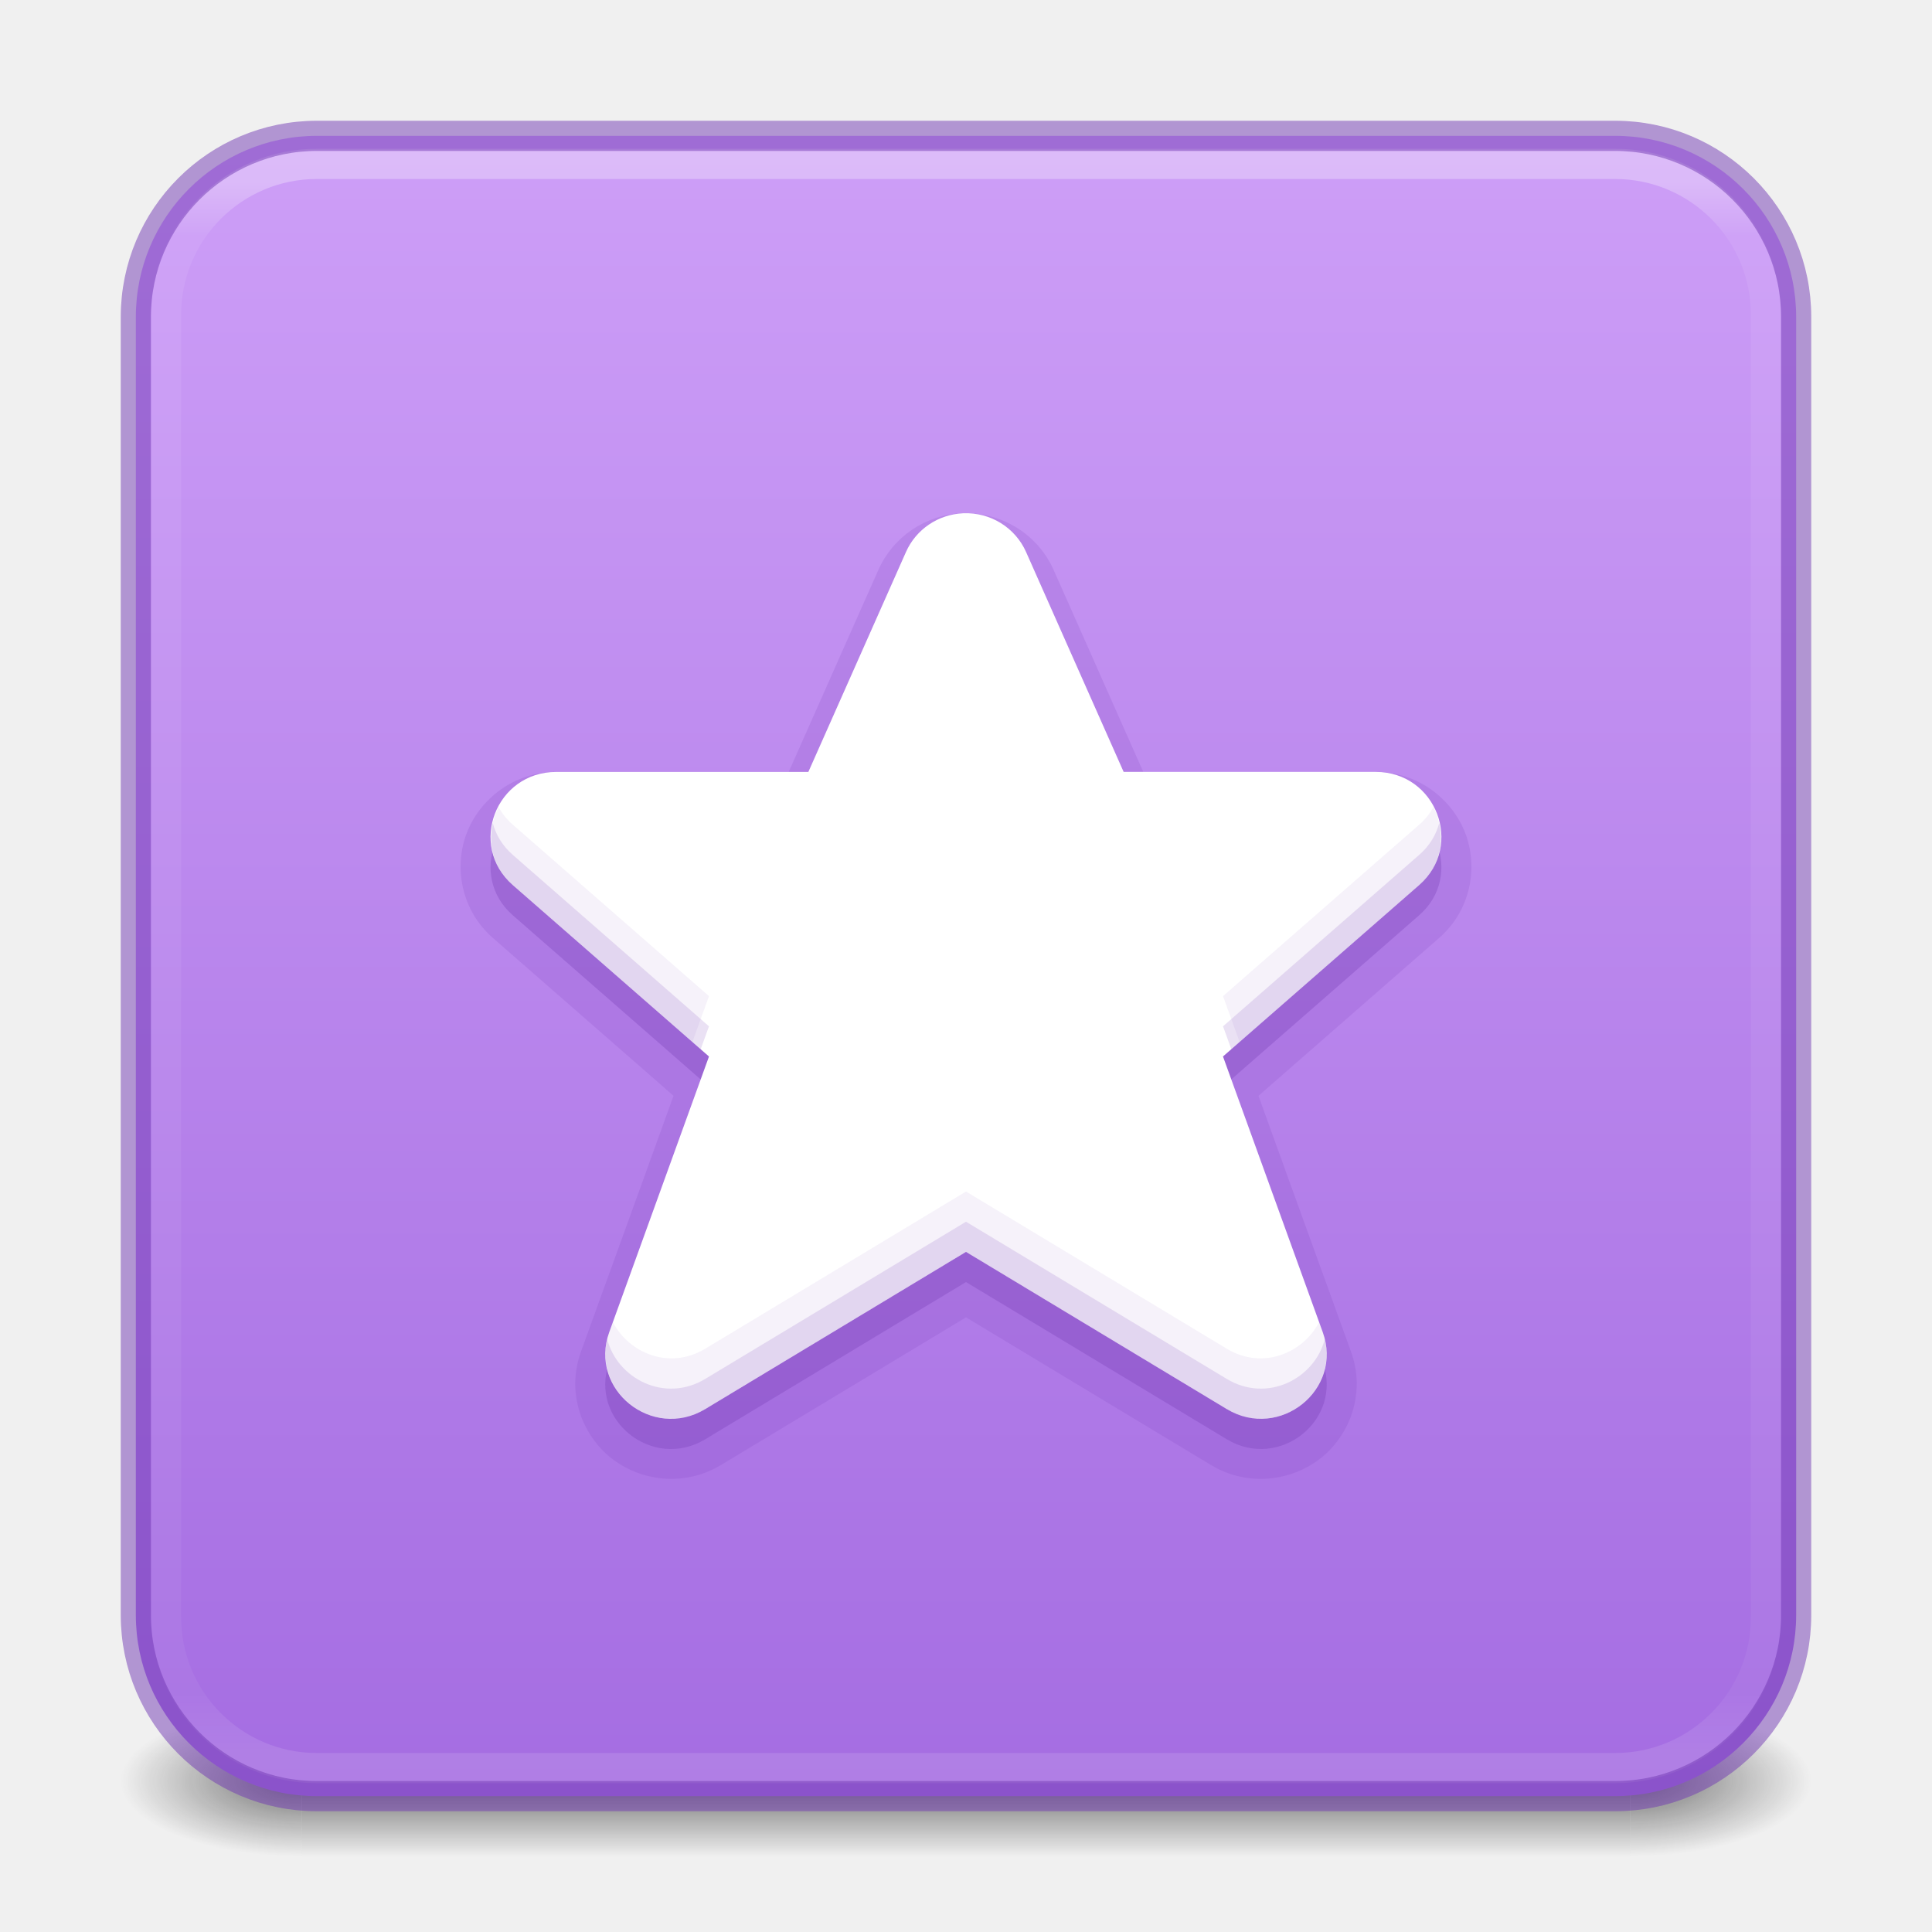
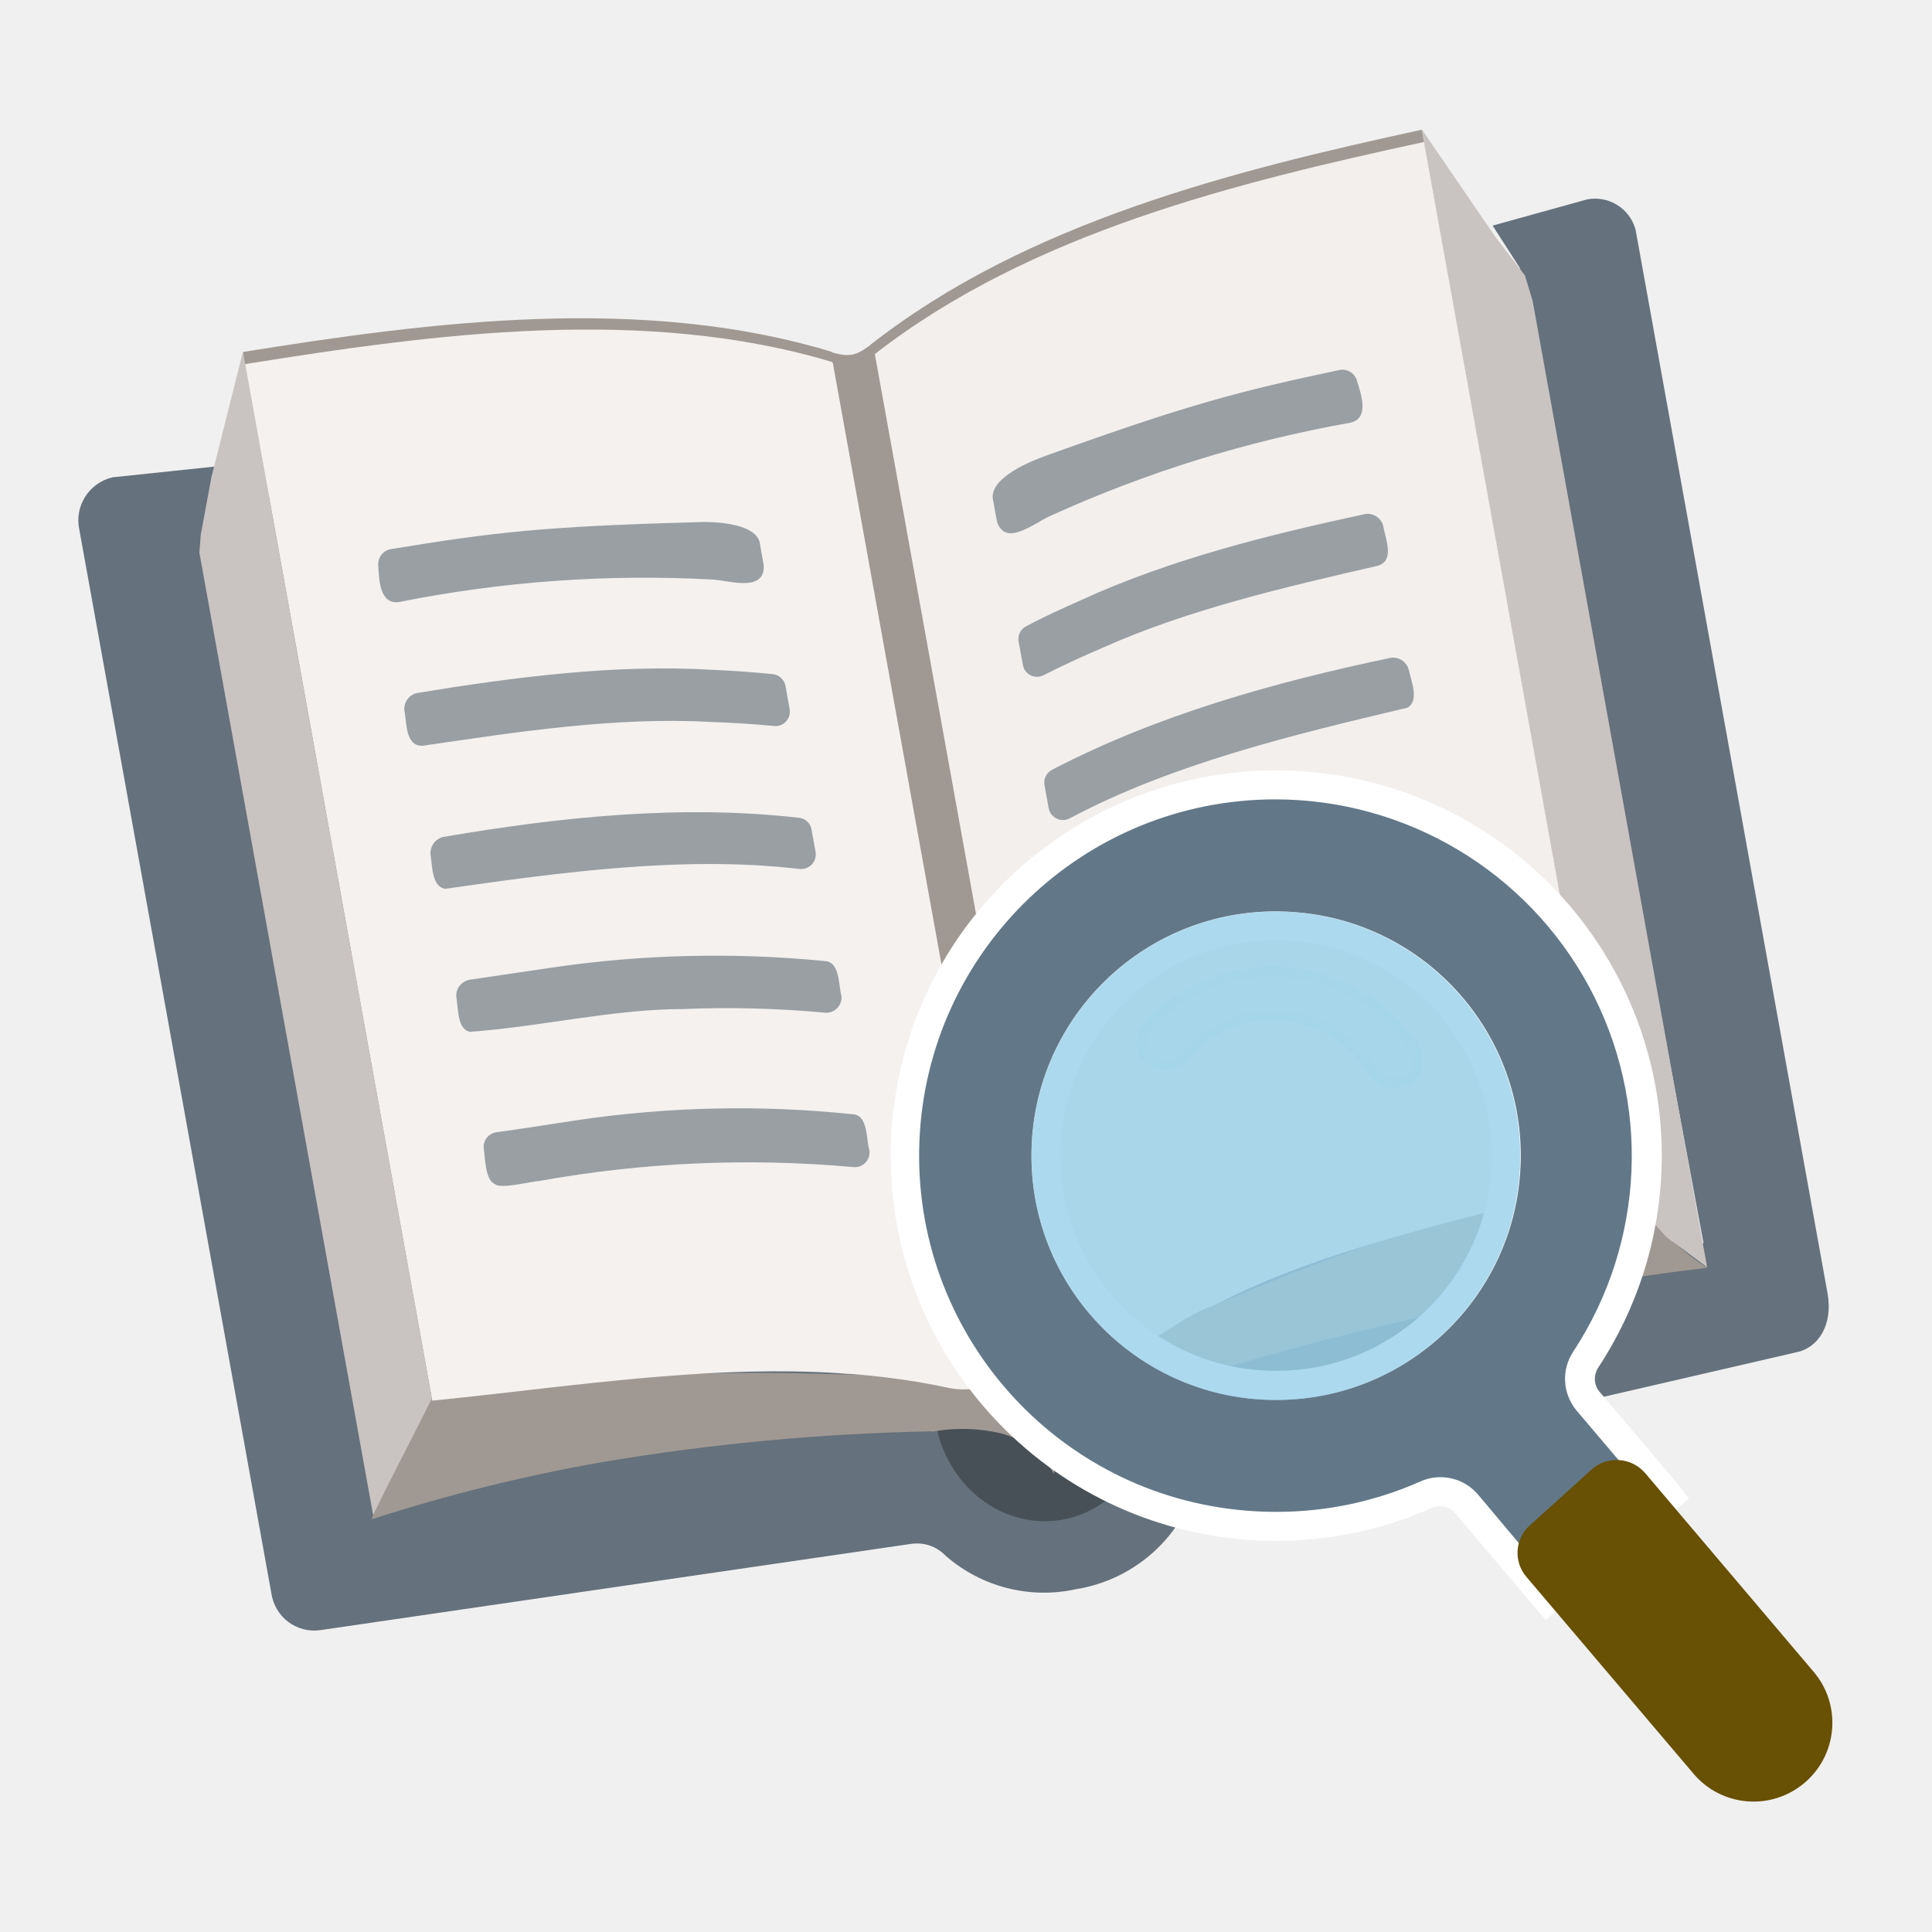
- <svg xmlns="http://www.w3.org/2000/svg" xmlns:xlink="http://www.w3.org/1999/xlink" version="1.1" id="svg4332" height="64px" width="64px">
-   <defs id="defs4334">
-     <linearGradient id="linearGradient909">
-       <stop id="stop901" style="stop-color:#cd9ef7;stop-opacity:1" offset="0" />
-       <stop id="stop907" style="stop-color:#a56de2;stop-opacity:1" offset="1" />
-     </linearGradient>
-     <linearGradient y2="42.092" x2="24" y1="5.909" x1="24" gradientTransform="matrix(1.432432,0,0,1.436283,-2.378375,-2.470783)" gradientUnits="userSpaceOnUse" id="linearGradient3904" xlink:href="#linearGradient4270" />
-     <linearGradient id="linearGradient4270">
-       <stop id="stop4272" style="stop-color:#ffffff;stop-opacity:1" offset="0" />
-       <stop id="stop4274" style="stop-color:#ffffff;stop-opacity:0.235" offset="0.035" />
-       <stop id="stop4276" style="stop-color:#ffffff;stop-opacity:0.157" offset="0.962" />
-       <stop id="stop4278" style="stop-color:#ffffff;stop-opacity:0.392" offset="1" />
-     </linearGradient>
-     <linearGradient id="linearGradient3688-166-749-654">
-       <stop offset="0" style="stop-color:#181818;stop-opacity:1" id="stop3088" />
-       <stop offset="1" style="stop-color:#181818;stop-opacity:0" id="stop3090" />
-     </linearGradient>
-     <linearGradient id="linearGradient3702-501-757-795">
-       <stop offset="0" style="stop-color:#181818;stop-opacity:0" id="stop3100" />
-       <stop offset="0.5" style="stop-color:#181818;stop-opacity:1" id="stop3102" />
-       <stop offset="1" style="stop-color:#181818;stop-opacity:0" id="stop3104" />
-     </linearGradient>
-     <radialGradient cx="4.993" cy="43.5" r="2.5" fx="4.993" fy="43.5" id="radialGradient3337-2-2" xlink:href="#linearGradient3688-166-749-654" gradientUnits="userSpaceOnUse" gradientTransform="matrix(2.404541,0,0,1,41.98575,15.5)" />
-     <radialGradient cx="4.993" cy="43.5" r="2.5" fx="4.993" fy="43.5" id="radialGradient3339-1-4" xlink:href="#linearGradient3688-166-749-654" gradientUnits="userSpaceOnUse" gradientTransform="matrix(2.404541,0,0,1,-22.01424,-102.5)" />
-     <linearGradient x1="25.058" y1="47.028" x2="25.058" y2="39.999" id="linearGradient6394" xlink:href="#linearGradient3702-501-757-795" gradientUnits="userSpaceOnUse" gradientTransform="matrix(1.571429,0,0,0.7142857,-5.714285,27.92857)" />
-     <linearGradient xlink:href="#linearGradient909" id="linearGradient899" x1="31.781" y1="4.927" x2="31.781" y2="59.148" gradientUnits="userSpaceOnUse" />
+ <svg xmlns="http://www.w3.org/2000/svg" xmlns:xlink="http://www.w3.org/1999/xlink" width="64px" height="64px" viewBox="0 0 64 64" version="1.1">
+   <defs>
+     <filter id="alpha" filterUnits="objectBoundingBox" x="0%" y="0%" width="100%" height="100%">
+       <feColorMatrix type="matrix" in="SourceGraphic" values="0 0 0 0 1 0 0 0 0 1 0 0 0 0 1 0 0 0 1 0" />
+     </filter>
+     <mask id="mask0">
+       <g filter="url(#alpha)">
+         <rect x="0" y="0" width="64" height="64" style="fill:rgb(0%,0%,0%);fill-opacity:0.902;stroke:none;" />
+       </g>
+     </mask>
+     <clipPath id="clip1">
+       <rect x="0" y="0" width="64" height="64" />
+     </clipPath>
+     <g id="surface5" clip-path="url(#clip1)">
+       <path style="fill-rule:nonzero;fill:rgb(88.627%,92.157%,92.941%);fill-opacity:1;stroke-width:1;stroke-linecap:butt;stroke-linejoin:miter;stroke:rgb(85.49%,91.373%,92.941%);stroke-opacity:1;stroke-miterlimit:10;" d="M 144.141 112.146 C 143.286 112.085 142.505 111.609 142.065 110.864 C 141.65 110.12 141.138 109.424 140.552 108.801 C 136.292 104.443 129.468 103.882 124.548 107.483 C 123.865 108.008 123.242 108.606 122.705 109.277 C 121.814 110.291 120.312 110.498 119.189 109.766 C 118.652 109.448 118.286 108.911 118.164 108.301 C 118.054 107.703 118.213 107.068 118.591 106.58 C 119.373 105.615 120.264 104.736 121.265 103.992 C 128.357 98.804 138.196 99.609 144.336 105.896 C 145.203 106.799 145.935 107.812 146.545 108.899 C 146.838 109.436 146.875 110.083 146.655 110.645 C 146.448 111.218 145.996 111.682 145.435 111.902 C 145.032 112.085 144.58 112.17 144.141 112.146 Z M 144.141 112.146 " transform="matrix(0.32,0,0,0.32,0,0)" />
+     </g>
+     <mask id="mask1">
+       <g filter="url(#alpha)">
+         <rect x="0" y="0" width="64" height="64" style="fill:rgb(0%,0%,0%);fill-opacity:0.8;stroke:none;" />
+       </g>
+     </mask>
+     <clipPath id="clip2">
+       <rect x="0" y="0" width="64" height="64" />
+     </clipPath>
+     <g id="surface8" clip-path="url(#clip2)">
+       <path style=" stroke:none;fill-rule:nonzero;fill:rgb(59.216%,81.176%,90.98%);fill-opacity:1;" d="M 50.359 38.289 C 50.359 42.758 46.734 46.379 42.266 46.379 C 37.797 46.379 34.172 42.758 34.172 38.289 C 34.172 33.82 37.797 30.195 42.266 30.195 C 46.734 30.195 50.359 33.82 50.359 38.289 Z M 50.359 38.289 " />
+     </g>
  </defs>
-   <g id="g866">
-     <rect style="opacity:0.6;fill:url(#radialGradient3337-2-2);fill-opacity:1;stroke:none;stroke-width:1.062" id="rect2801-5-5-7-9" y="56.5" x="54" height="5" width="6" />
-     <rect style="opacity:0.6;fill:url(#radialGradient3339-1-4);fill-opacity:1;stroke:none;stroke-width:1.062" id="rect3696-3-0-3-7" transform="scale(-1)" y="-61.5" x="-10" height="5" width="6" />
-     <rect style="opacity:0.6;fill:url(#linearGradient6394);fill-opacity:1;stroke:none;stroke-width:1.062" id="rect3700-5-6-8-4" y="56.5" x="10" height="5" width="44" />
+   <g id="surface1">
+     <path style=" stroke:none;fill-rule:nonzero;fill:rgb(30.98%,26.275%,21.961%);fill-opacity:1;" d="M 34.922 48.805 C 34.535 48.141 33.895 47.656 33.145 47.469 C 32.445 47.305 31.723 47.281 31.016 47.395 C 31.406 49.508 33.293 50.914 35.238 50.562 C 37.184 50.211 38.438 48.18 38.078 46.062 C 37.375 46.219 36.707 46.504 36.113 46.91 C 35.477 47.355 35.047 48.039 34.922 48.805 Z M 34.922 48.805 " />
+     <path style=" stroke:none;fill-rule:nonzero;fill:rgb(29.804%,3.137%,3.137%);fill-opacity:1;" d="M 34.547 46.723 L 34.543 46.723 L 34.609 47.07 Z M 34.547 46.723 " />
+     <path style=" stroke:none;fill-rule:nonzero;fill:rgb(39.608%,44.314%,48.627%);fill-opacity:1;" d="M 7.098 15.457 L 3.727 15.812 C 2.945 15.996 2.457 16.77 2.629 17.551 L 8.988 52.773 C 9.043 53.152 9.242 53.496 9.547 53.727 C 9.852 53.953 10.234 54.055 10.613 54 L 30.168 51.145 C 30.594 51.078 31.027 51.223 31.324 51.535 C 32.508 52.57 34.109 52.98 35.641 52.645 C 37.199 52.395 38.547 51.43 39.281 50.035 C 39.457 49.633 39.816 49.34 40.242 49.246 L 59.484 44.801 C 60.238 44.66 60.727 43.883 60.539 42.84 L 54.18 7.605 C 53.988 6.906 53.293 6.469 52.578 6.605 L 49.445 7.473 L 50.344 8.871 L 50.539 9.512 L 56.434 41.191 " />
+     <path style=" stroke:none;fill-rule:nonzero;fill:rgb(27.843%,31.373%,33.725%);fill-opacity:1;" d="M 38.191 45.805 L 38.062 45.836 C 38.438 47.953 37.176 49.969 35.223 50.336 C 33.27 50.703 31.383 49.281 31 47.168 C 30.957 47.168 30.91 47.168 30.871 47.188 " />
+     <path style=" stroke:none;fill-rule:nonzero;fill:rgb(78.824%,76.471%,75.686%);fill-opacity:1;" d="M 12.363 50.203 L 14.309 46.34 L 8.047 11.656 L 7.004 15.805 L 6.652 17.703 L 6.605 18.309 Z M 12.363 50.203 " />
+     <path style=" stroke:none;fill-rule:nonzero;fill:rgb(62.745%,60%,57.647%);fill-opacity:1;" d="M 34.488 46.398 L 34.363 45.73 C 34.406 45.945 34.508 46.512 34.543 46.719 L 34.488 46.398 L 39.102 45.762 L 38.203 46.051 C 44.172 44.105 50.316 42.75 56.551 41.996 C 55.32 41.211 54.355 40.078 53.352 38.996 L 53.352 39.023 C 27.777 44.48 38.91 55.941 29.273 11.094 C 28.312 11.816 28.312 11.949 27.07 11.512 C 33.637 56.832 40.098 42.195 14.312 46.363 L 14.312 46.344 C 14.188 46.605 12.309 50.184 12.316 50.328 L 12.367 50.203 L 12.316 50.328 C 14.809 49.52 17.352 48.891 19.93 48.438 C 23.551 47.824 27.215 47.484 30.887 47.414 " />
+     <path style=" stroke:none;fill-rule:nonzero;fill:rgb(78.824%,76.471%,75.686%);fill-opacity:1;" d="M 50.773 9.98 L 50.516 9.125 L 49.539 7.852 L 47.102 4.289 L 47.098 4.293 L 53.363 38.98 L 55.211 40.988 L 56.551 41.98 " />
+     <path style=" stroke:none;fill-rule:nonzero;fill:rgb(62.745%,60%,57.647%);fill-opacity:1;" d="M 38.719 45.809 L 34.488 46.398 L 34.547 46.719 L 34.609 47.07 L 34.559 46.719 L 34.504 46.398 L 34.379 45.73 L 34.504 46.398 L 30.852 47.359 L 30.875 47.426 L 31.004 47.406 C 31.715 47.289 32.438 47.316 33.137 47.477 C 33.883 47.664 34.523 48.148 34.91 48.816 C 35.039 48.051 35.469 47.367 36.102 46.918 C 36.703 46.516 37.375 46.23 38.078 46.078 L 38.207 46.051 Z M 38.719 45.809 " />
+     <path style=" stroke:none;fill-rule:nonzero;fill:rgb(62.745%,60%,57.647%);fill-opacity:1;" d="M 53.363 38.98 L 47.098 4.297 C 40.875 5.648 34.008 7.359 28.84 11.418 L 28.906 11.418 L 34.695 43.477 C 35.469 47.281 38.41 43.797 40.176 43.258 C 44.09 41.176 49.152 40.277 53.367 39.016 Z M 53.363 38.98 " />
+     <path style=" stroke:none;fill-rule:nonzero;fill:rgb(94.902%,93.725%,92.941%);fill-opacity:1;" d="M 53.367 39.012 L 47.172 4.703 C 40.961 6.051 34.16 7.703 28.988 11.723 L 28.988 11.773 L 34.719 43.488 C 35.48 47.246 38.426 43.785 40.191 43.258 C 44.109 41.191 49.176 40.293 53.391 39.035 Z M 53.367 39.012 " />
+     <path style=" stroke:none;fill-rule:nonzero;fill:rgb(60%,62.353%,63.922%);fill-opacity:1;" d="M 44.727 14.004 C 41.289 14.613 37.941 15.656 34.766 17.102 C 34.27 17.32 33.316 18.133 33.027 17.285 L 32.883 16.488 C 32.844 15.801 34.148 15.273 34.664 15.09 C 39.391 13.391 41.027 12.965 44.367 12.258 C 44.629 12.203 44.887 12.363 44.953 12.621 C 45.094 13.074 45.371 13.863 44.727 14.004 Z M 44.727 14.004 " />
+     <path style=" stroke:none;fill-rule:nonzero;fill:rgb(60%,62.353%,63.922%);fill-opacity:1;" d="M 45.656 18.738 C 42.617 19.438 39.367 20.184 36.52 21.461 C 35.863 21.742 35.215 22.039 34.582 22.359 C 34.449 22.434 34.289 22.438 34.152 22.375 C 34.016 22.312 33.914 22.188 33.887 22.039 L 33.742 21.246 C 33.707 21.039 33.812 20.836 34 20.742 C 34.598 20.422 35.211 20.148 35.832 19.871 C 38.781 18.52 42.062 17.707 45.23 17.027 C 45.516 16.988 45.781 17.18 45.828 17.461 C 45.914 17.898 46.191 18.559 45.656 18.738 Z M 45.656 18.738 " />
+     <path style=" stroke:none;fill-rule:nonzero;fill:rgb(60%,62.353%,63.922%);fill-opacity:1;" d="M 46.617 23.445 C 42.852 24.336 38.848 25.297 35.441 27.105 C 35.309 27.18 35.148 27.184 35.012 27.121 C 34.875 27.059 34.773 26.934 34.742 26.789 L 34.598 25.996 C 34.566 25.793 34.672 25.59 34.859 25.496 C 38.344 23.68 42.238 22.594 46.078 21.789 C 46.363 21.754 46.621 21.945 46.676 22.223 C 46.762 22.594 47.016 23.23 46.617 23.445 Z M 46.617 23.445 " />
+     <path style=" stroke:none;fill-rule:nonzero;fill:rgb(60%,62.353%,63.922%);fill-opacity:1;" d="M 47.512 28.16 C 45.328 28.84 42.805 29.191 40.656 30.027 C 39.164 30.543 37.707 31.156 36.297 31.863 C 36.164 31.926 36.008 31.93 35.875 31.867 C 35.738 31.805 35.641 31.688 35.602 31.543 C 35.574 31.176 35.238 30.461 35.719 30.262 C 38.438 28.879 41.316 27.836 44.293 27.156 L 45.57 26.863 L 46.871 26.562 C 47.016 26.52 47.172 26.543 47.301 26.625 C 47.43 26.703 47.516 26.836 47.539 26.984 C 47.617 27.328 47.863 27.938 47.512 28.16 Z M 47.512 28.16 " />
+     <path style=" stroke:none;fill-rule:nonzero;fill:rgb(62.745%,60%,57.647%);fill-opacity:1;" d="M 27.566 11.66 C 21.328 9.758 14.336 10.648 8.047 11.66 L 14.312 46.352 L 14.312 46.371 C 18.691 46.016 23.734 45.012 28.117 45.531 C 29.957 45.379 33.922 47.566 33.316 43.738 " />
+     <path style=" stroke:none;fill-rule:nonzero;fill:rgb(95.686%,94.51%,93.725%);fill-opacity:1;" d="M 14.32 46.398 C 19.883 45.844 25.875 44.77 31.434 45.977 C 32.582 46.199 33.738 45.711 33.32 43.754 L 27.59 12.031 L 27.566 11.992 C 21.336 10.121 14.398 11.055 8.121 12.062 Z M 14.32 46.398 " />
+     <path style=" stroke:none;fill-rule:nonzero;fill:rgb(60%,62.353%,63.922%);fill-opacity:1;" d="M 13.227 19.941 C 16.645 19.258 20.133 19.008 23.613 19.199 C 24.152 19.227 25.328 19.633 25.301 18.738 L 25.16 17.938 C 24.953 17.301 23.559 17.266 23 17.301 C 17.996 17.438 16.316 17.637 12.945 18.191 C 12.684 18.238 12.5 18.48 12.531 18.746 C 12.559 19.199 12.574 20.043 13.227 19.941 Z M 13.227 19.941 " />
+     <path style=" stroke:none;fill-rule:nonzero;fill:rgb(60%,62.353%,63.922%);fill-opacity:1;" d="M 14.012 24.703 C 17.094 24.25 20.391 23.742 23.496 23.914 C 24.207 23.938 24.914 23.98 25.621 24.047 C 25.77 24.07 25.922 24.02 26.027 23.91 C 26.133 23.801 26.184 23.652 26.16 23.5 L 26.02 22.719 C 25.98 22.512 25.809 22.355 25.602 22.332 C 24.934 22.262 24.262 22.219 23.586 22.188 C 20.359 21.996 17.012 22.434 13.812 22.957 C 13.523 23.023 13.344 23.309 13.406 23.598 C 13.477 24 13.441 24.734 14.012 24.703 Z M 14.012 24.703 " />
+     <path style=" stroke:none;fill-rule:nonzero;fill:rgb(60%,62.353%,63.922%);fill-opacity:1;" d="M 14.758 29.441 C 18.598 28.895 22.664 28.336 26.477 28.785 C 26.625 28.801 26.777 28.75 26.883 28.645 C 26.988 28.535 27.039 28.387 27.02 28.238 L 26.879 27.461 C 26.84 27.258 26.668 27.105 26.461 27.09 C 22.566 26.645 18.543 27.062 14.672 27.727 C 14.391 27.801 14.215 28.082 14.27 28.367 C 14.324 28.707 14.309 29.391 14.758 29.441 Z M 14.758 29.441 " />
+     <path style=" stroke:none;fill-rule:nonzero;fill:rgb(60%,62.353%,63.922%);fill-opacity:1;" d="M 15.566 34.18 C 17.848 34.02 20.32 33.426 22.625 33.426 C 24.195 33.359 25.77 33.402 27.336 33.547 C 27.48 33.559 27.629 33.504 27.73 33.398 C 27.836 33.293 27.887 33.148 27.875 33 C 27.773 32.648 27.836 31.859 27.316 31.836 C 24.285 31.539 21.23 31.613 18.223 32.062 L 16.918 32.254 L 15.602 32.449 C 15.449 32.465 15.312 32.543 15.219 32.664 C 15.129 32.785 15.094 32.938 15.125 33.09 C 15.18 33.441 15.16 34.102 15.566 34.18 Z M 15.566 34.18 " />
+     <path style=" stroke:none;fill-rule:nonzero;fill:rgb(60%,62.353%,63.922%);fill-opacity:1;" d="M 16.402 39.227 C 16.586 39.402 17.641 39.125 17.867 39.121 C 21.297 38.504 24.789 38.348 28.258 38.66 C 28.41 38.68 28.562 38.625 28.668 38.516 C 28.773 38.406 28.82 38.254 28.801 38.105 C 28.684 37.758 28.77 36.926 28.238 36.91 C 25.207 36.594 22.148 36.66 19.137 37.105 C 18.496 37.203 17.066 37.426 16.441 37.508 C 16.172 37.547 15.988 37.797 16.027 38.062 C 16.07 38.371 16.078 39.109 16.402 39.227 Z M 16.402 39.227 " />
+     <use xlink:href="#surface5" mask="url(#mask0)" />
+     <path style=" stroke:none;fill-rule:nonzero;fill:rgb(38.431%,47.059%,53.725%);fill-opacity:1;" d="M 48.586 49.816 C 48.258 49.426 47.715 49.293 47.246 49.496 C 45.68 50.199 43.984 50.559 42.27 50.559 C 41.934 50.559 41.586 50.559 41.25 50.52 C 35.746 50.055 31.23 45.973 30.219 40.543 C 29.207 35.113 31.949 29.676 36.914 27.258 C 41.883 24.844 47.852 26.047 51.496 30.195 C 55.141 34.344 55.566 40.418 52.531 45.035 C 52.246 45.457 52.277 46.023 52.609 46.414 L 55.285 49.578 L 51.27 52.98 Z M 42.258 30.672 C 38.113 30.68 34.734 34 34.656 38.145 C 34.578 42.285 37.828 45.73 41.969 45.898 C 46.109 46.062 49.621 42.887 49.875 38.754 C 50.125 34.617 47.027 31.039 42.895 30.699 C 42.68 30.68 42.469 30.672 42.258 30.672 Z M 42.258 30.672 " />
+     <path style=" stroke:none;fill-rule:nonzero;fill:rgb(100%,100%,100%);fill-opacity:1;" d="M 42.238 26.48 C 46.582 26.48 50.574 28.859 52.637 32.68 C 54.699 36.5 54.5 41.145 52.117 44.773 C 51.715 45.375 51.762 46.172 52.227 46.727 L 54.598 49.523 L 51.312 52.309 L 48.961 49.508 C 48.492 48.957 47.715 48.781 47.055 49.074 C 45.551 49.742 43.922 50.086 42.273 50.082 C 41.949 50.082 41.621 50.07 41.297 50.043 C 34.98 49.535 30.199 44.129 30.457 37.801 C 30.715 31.473 35.922 26.477 42.258 26.48 M 42.273 46.371 C 46.617 46.379 50.195 42.953 50.371 38.613 C 50.547 34.27 47.262 30.562 42.93 30.219 C 42.707 30.199 42.484 30.191 42.258 30.191 C 37.793 30.191 34.168 33.812 34.168 38.281 C 34.168 42.75 37.793 46.371 42.258 46.371 M 42.238 25.52 C 35.406 25.535 29.797 30.934 29.516 37.762 C 29.238 44.59 34.391 50.426 41.199 51 C 41.547 51.031 41.902 51.043 42.258 51.043 C 44.039 51.047 45.801 50.676 47.426 49.953 C 47.699 49.832 48.016 49.902 48.207 50.129 L 50.578 52.93 L 51.199 53.66 L 51.934 53.039 L 55.219 50.258 L 55.953 49.637 L 55.359 48.902 L 52.988 46.105 C 52.797 45.879 52.781 45.551 52.945 45.301 C 55.531 41.375 55.75 36.344 53.512 32.207 C 51.273 28.074 46.941 25.504 42.238 25.52 Z M 42.258 45.41 C 38.32 45.41 35.125 42.219 35.125 38.281 C 35.125 34.344 38.32 31.152 42.258 31.152 C 42.453 31.152 42.652 31.152 42.852 31.176 C 46.672 31.477 49.566 34.746 49.41 38.574 C 49.254 42.402 46.102 45.422 42.27 45.41 Z M 42.258 45.41 " />
+     <path style=" stroke:none;fill-rule:nonzero;fill:rgb(40.784%,31.373%,1.569%);fill-opacity:1;" d="M 59.777 59.059 C 59.25 59.508 58.566 59.727 57.875 59.672 C 57.184 59.613 56.543 59.285 56.098 58.754 L 50.559 52.23 C 50.133 51.727 50.184 50.977 50.672 50.535 L 52.719 48.684 C 52.969 48.457 53.297 48.344 53.633 48.367 C 53.973 48.387 54.285 48.547 54.504 48.805 L 60.078 55.379 C 61.012 56.477 60.879 58.125 59.777 59.059 Z M 59.777 59.059 " />
+     <use xlink:href="#surface8" mask="url(#mask1)" />
  </g>
-   <rect width="55" height="55" rx="6" ry="6" x="4.5" y="4.5" id="rect5505-21-3-8-5-2-9" style="color:#000000;display:inline;overflow:visible;visibility:visible;fill:url(#linearGradient899);fill-opacity:1;fill-rule:nonzero;stroke:none;stroke-width:1;marker:none;enable-background:accumulate" />
-   <path style="color:#000000;font-style:normal;font-variant:normal;font-weight:normal;font-stretch:normal;font-size:medium;line-height:normal;font-family:sans-serif;font-variant-ligatures:normal;font-variant-position:normal;font-variant-caps:normal;font-variant-numeric:normal;font-variant-alternates:normal;font-variant-east-asian:normal;font-feature-settings:normal;font-variation-settings:normal;text-indent:0;text-align:start;text-decoration:none;text-decoration-line:none;text-decoration-style:solid;text-decoration-color:#000000;letter-spacing:normal;word-spacing:normal;text-transform:none;writing-mode:lr-tb;direction:ltr;text-orientation:mixed;dominant-baseline:auto;baseline-shift:baseline;text-anchor:start;white-space:normal;shape-padding:0;shape-margin:0;inline-size:0;clip-rule:nonzero;display:inline;overflow:visible;visibility:visible;opacity:0.15;isolation:auto;mix-blend-mode:normal;color-interpolation:sRGB;color-interpolation-filters:linearRGB;solid-color:#000000;solid-opacity:1;vector-effect:none;fill:#7239b3;fill-opacity:1;fill-rule:nonzero;stroke:none;stroke-width:2;stroke-linecap:butt;stroke-linejoin:miter;stroke-miterlimit:4;stroke-dasharray:none;stroke-dashoffset:0;stroke-opacity:1;marker:none;color-rendering:auto;image-rendering:auto;shape-rendering:auto;text-rendering:auto;enable-background:accumulate;stop-color:#000000;stop-opacity:1" d="m 31.869,17.002 c -1.205,0.05 -2.286,0.777 -2.773,1.879 l -2.969,6.689 h -7.703 c -1.404,0.002 -2.529,0.901 -2.961,2.023 -0.432,1.122 -0.195,2.547 0.859,3.473 l 0.002,0.002 5.988,5.232 -3.072,8.49 v 0.002 c -0.485,1.348 0.038,2.733 0.992,3.498 0.954,0.765 2.411,0.984 3.641,0.246 h 0.002 L 32,43.639 l 8.125,4.898 h 0.002 c 1.23,0.738 2.686,0.519 3.641,-0.246 0.954,-0.765 1.477,-2.15 0.992,-3.498 v -0.002 l -3.072,-8.49 5.988,-5.232 0.002,-0.002 c 1.055,-0.926 1.292,-2.35 0.859,-3.473 -0.432,-1.122 -1.557,-2.022 -2.961,-2.023 h -7.703 l -2.969,-6.689 c -0.525,-1.187 -1.735,-1.93 -3.033,-1.879 z" id="path923" />
-   <rect style="opacity:0.3;fill:none;stroke:url(#linearGradient3904);stroke-width:1;stroke-linecap:round;stroke-linejoin:round;stroke-miterlimit:4;stroke-dasharray:none;stroke-dashoffset:0;stroke-opacity:1" id="rect6741" y="5.429" x="5.5" ry="5" rx="5" height="53.142" width="53" />
-   <rect style="color:#000000;display:inline;overflow:visible;visibility:visible;opacity:0.5;fill:none;stroke:#7239b3;stroke-width:1;stroke-linecap:round;stroke-linejoin:round;stroke-miterlimit:4;stroke-dasharray:none;stroke-dashoffset:0;stroke-opacity:1;marker:none;enable-background:accumulate" id="rect5505-21-9" y="4.5" x="4.5" ry="6" rx="6" height="55" width="55" />
-   <path id="path917" class="warning" d="m 31.911,18.002 c -0.83,0.035 -1.568,0.533 -1.9,1.285 l -3.233,7.284 h -8.353 c -1.997,0.002 -2.934,2.436 -1.442,3.745 l 6.503,5.682 -3.305,9.134 c -0.684,1.901 1.43,3.596 3.177,2.548 L 32,42.47 l 8.641,5.209 c 1.747,1.048 3.861,-0.647 3.177,-2.548 l -3.305,-9.134 6.503,-5.682 c 1.491,-1.309 0.554,-3.743 -1.442,-3.745 H 37.222 L 33.99,19.286 C 33.631,18.476 32.806,17.966 31.911,18.002 Z" style="font-variation-settings:normal;vector-effect:none;fill:#7239b3;fill-opacity:1;stroke:none;stroke-width:1.5;stroke-linecap:butt;stroke-linejoin:miter;stroke-miterlimit:4;stroke-dasharray:none;stroke-dashoffset:0;stroke-opacity:1;marker:none;stop-color:#000000;opacity:0.3" />
-   <path id="path1047-9" class="warning" d="m 31.911,17.002 c -0.83,0.035 -1.568,0.533 -1.9,1.285 l -3.233,7.284 h -8.353 c -1.997,0.002 -2.934,2.436 -1.442,3.745 l 6.503,5.682 -3.305,9.134 c -0.684,1.901 1.43,3.596 3.177,2.548 L 32,41.47 l 8.641,5.209 c 1.747,1.048 3.861,-0.647 3.177,-2.548 l -3.305,-9.134 6.503,-5.682 c 1.491,-1.309 0.554,-3.743 -1.442,-3.745 H 37.222 L 33.99,18.286 C 33.631,17.476 32.806,16.966 31.911,17.002 Z" style="font-variation-settings:normal;vector-effect:none;fill:#ffffff;fill-opacity:1;stroke:none;stroke-width:1.5;stroke-linecap:butt;stroke-linejoin:miter;stroke-miterlimit:4;stroke-dasharray:none;stroke-dashoffset:0;stroke-opacity:1;marker:none;stop-color:#000000" />
-   <path id="path930" style="font-variation-settings:normal;vector-effect:none;fill:#7239b3;fill-opacity:1;stroke:none;stroke-width:1.5;stroke-linecap:butt;stroke-linejoin:miter;stroke-miterlimit:4;stroke-dasharray:none;stroke-dashoffset:0;stroke-opacity:1;marker:none;stop-color:#000000;opacity:0.07" d="M 16.516 26.738 C 16.095 27.547 16.163 28.595 16.982 29.314 L 22.936 34.518 L 23.486 32.998 L 16.982 27.314 C 16.783 27.139 16.631 26.945 16.516 26.738 z M 47.484 26.738 C 47.369 26.945 47.217 27.139 47.018 27.314 L 40.514 32.998 L 41.064 34.518 L 47.018 29.314 C 47.837 28.595 47.905 27.547 47.484 26.738 z M 32 39.471 L 23.359 44.68 C 22.172 45.392 20.835 44.825 20.303 43.799 L 20.182 44.131 C 19.498 46.032 21.612 47.728 23.359 46.68 L 32 41.471 L 40.641 46.68 C 42.388 47.728 44.502 46.032 43.818 44.131 L 43.697 43.799 C 43.165 44.825 41.828 45.392 40.641 44.68 L 32 39.471 z " />
-   <path id="path925" style="font-variation-settings:normal;vector-effect:none;fill:#7239b3;fill-opacity:1;stroke:none;stroke-width:1.5;stroke-linecap:butt;stroke-linejoin:miter;stroke-miterlimit:4;stroke-dasharray:none;stroke-dashoffset:0;stroke-opacity:1;marker:none;stop-color:#000000;opacity:0.15" d="M 16.324 27.266 C 16.166 27.968 16.333 28.745 16.982 29.314 L 23.211 34.758 L 23.486 33.998 L 16.982 28.314 C 16.636 28.011 16.426 27.646 16.324 27.266 z M 47.676 27.266 C 47.574 27.646 47.364 28.011 47.018 28.314 L 40.514 33.998 L 40.789 34.758 L 47.018 29.314 C 47.667 28.745 47.834 27.968 47.676 27.266 z M 32 40.471 L 23.359 45.68 C 22.01 46.489 20.446 45.66 20.117 44.365 C 19.679 46.167 21.685 47.684 23.359 46.68 L 32 41.471 L 40.641 46.68 C 42.315 47.684 44.321 46.167 43.883 44.365 C 43.554 45.66 41.99 46.489 40.641 45.68 L 32 40.471 z " />
</svg>
